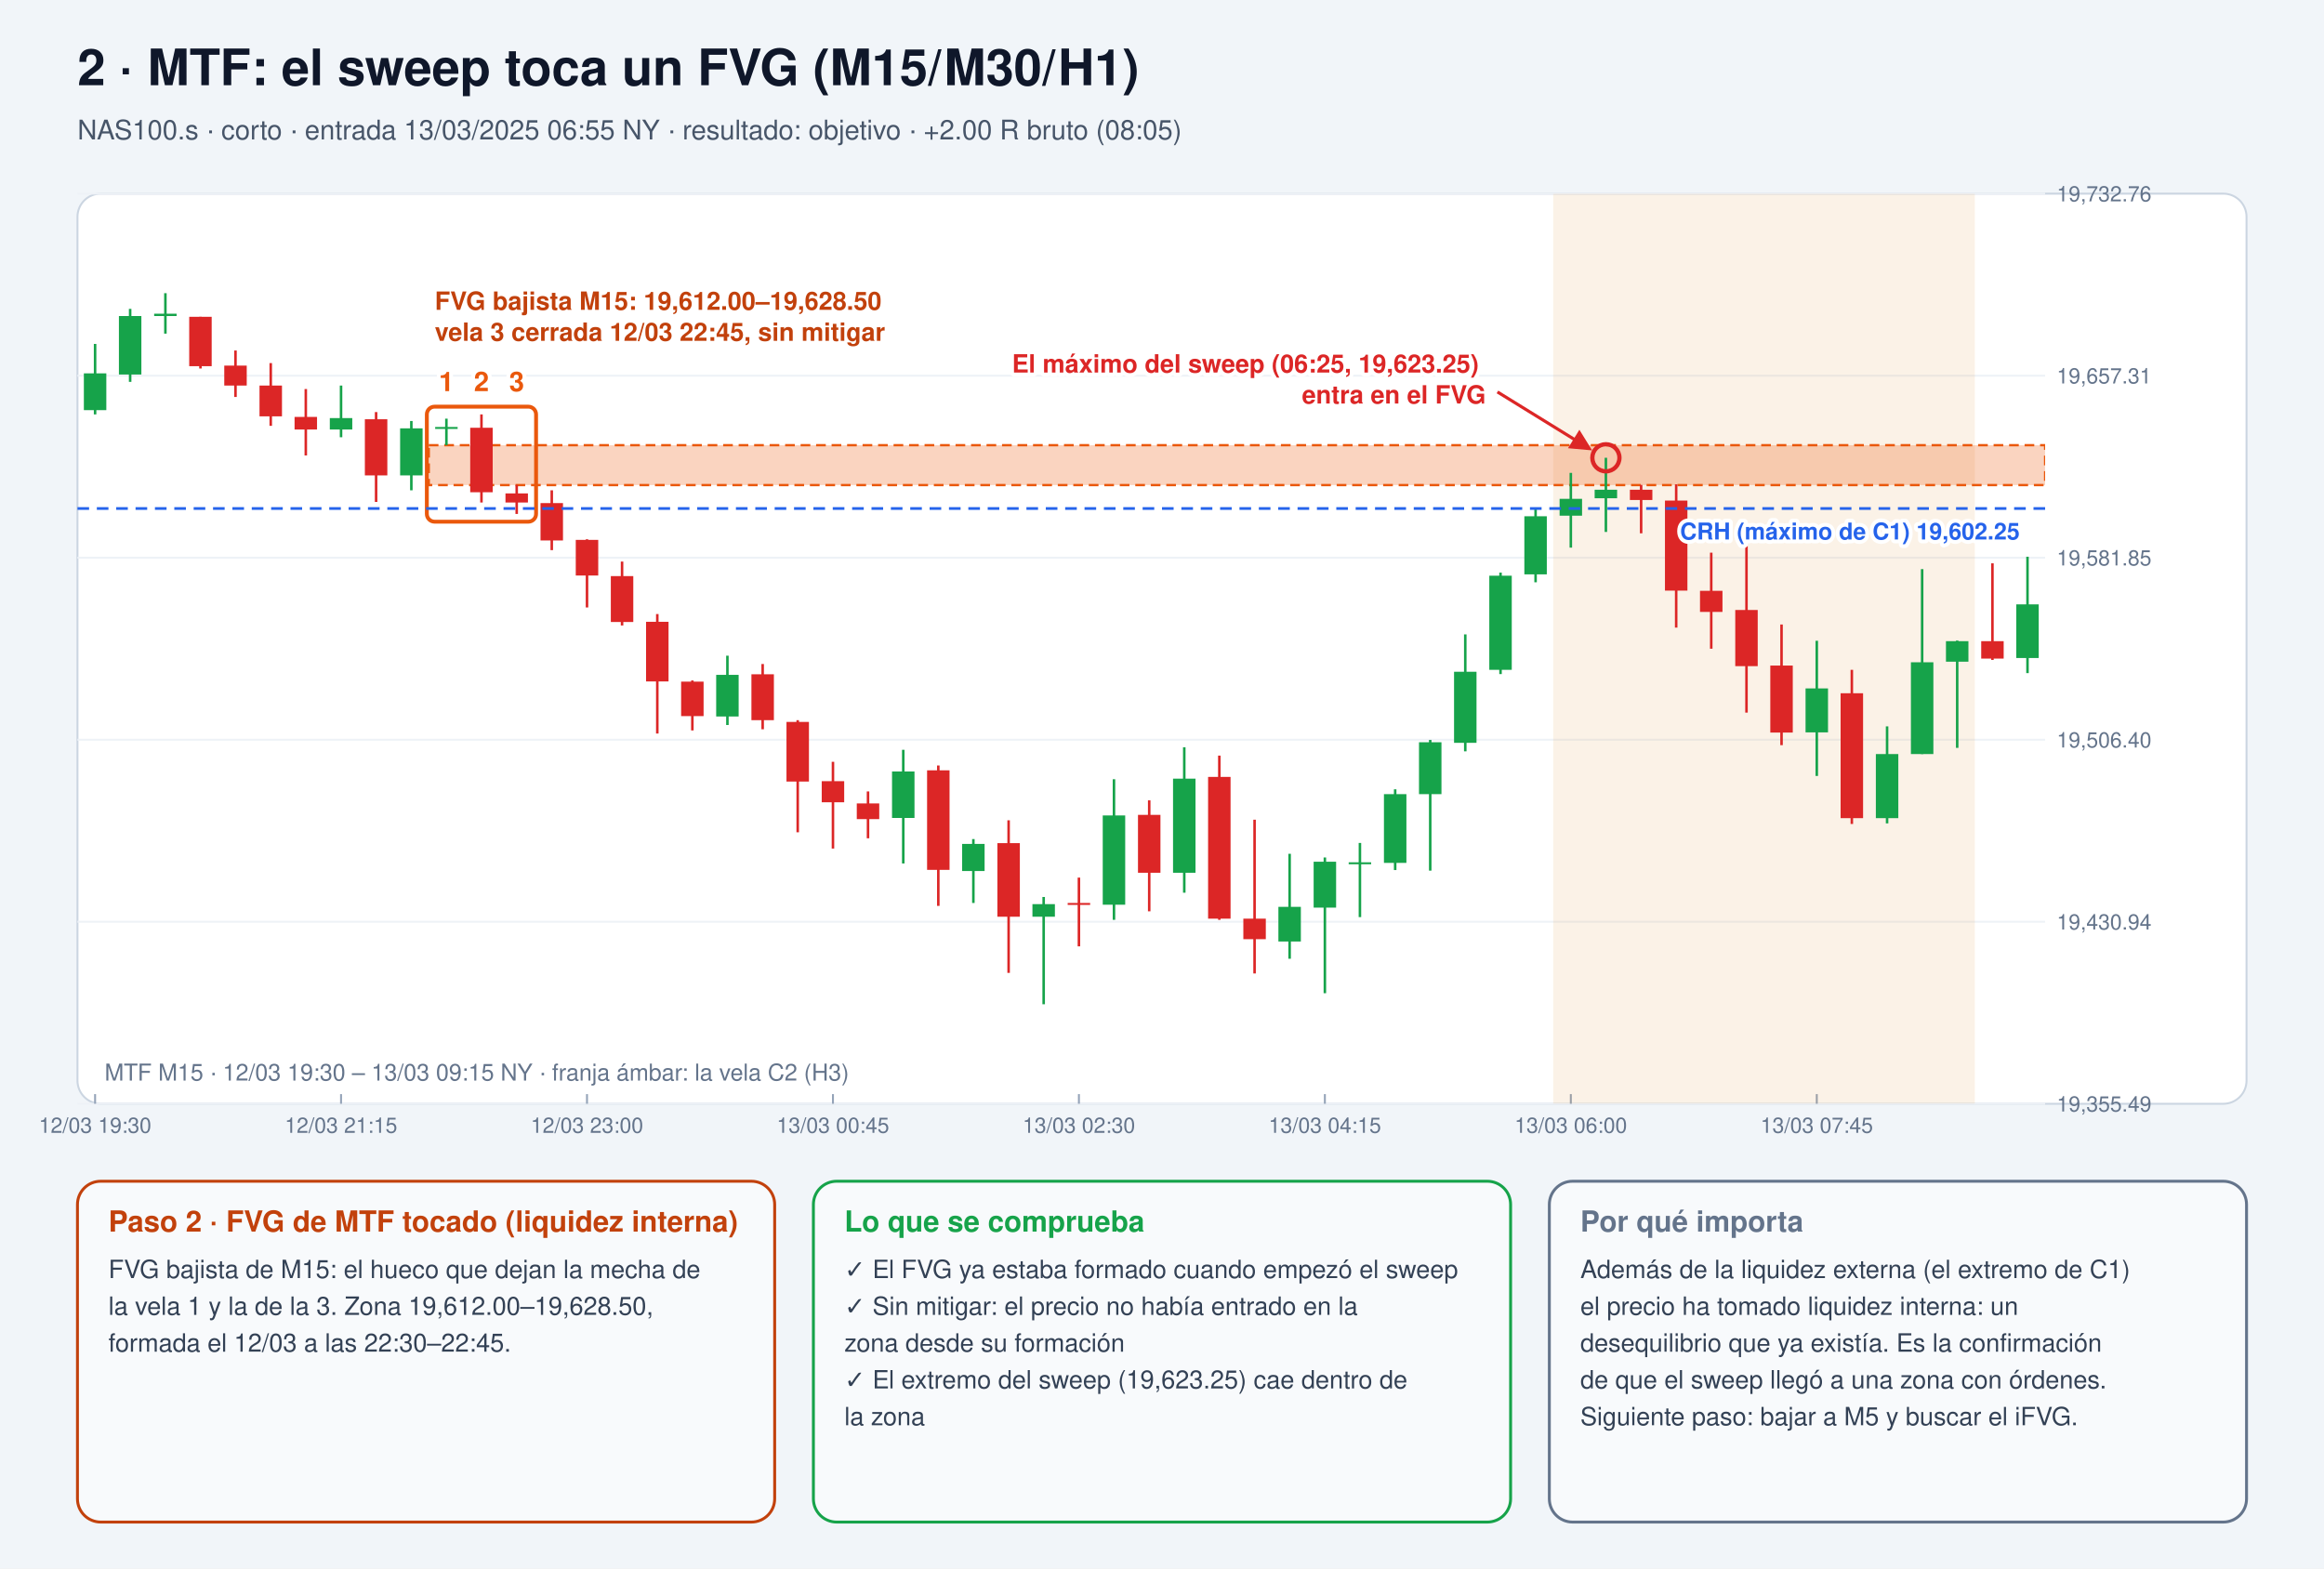
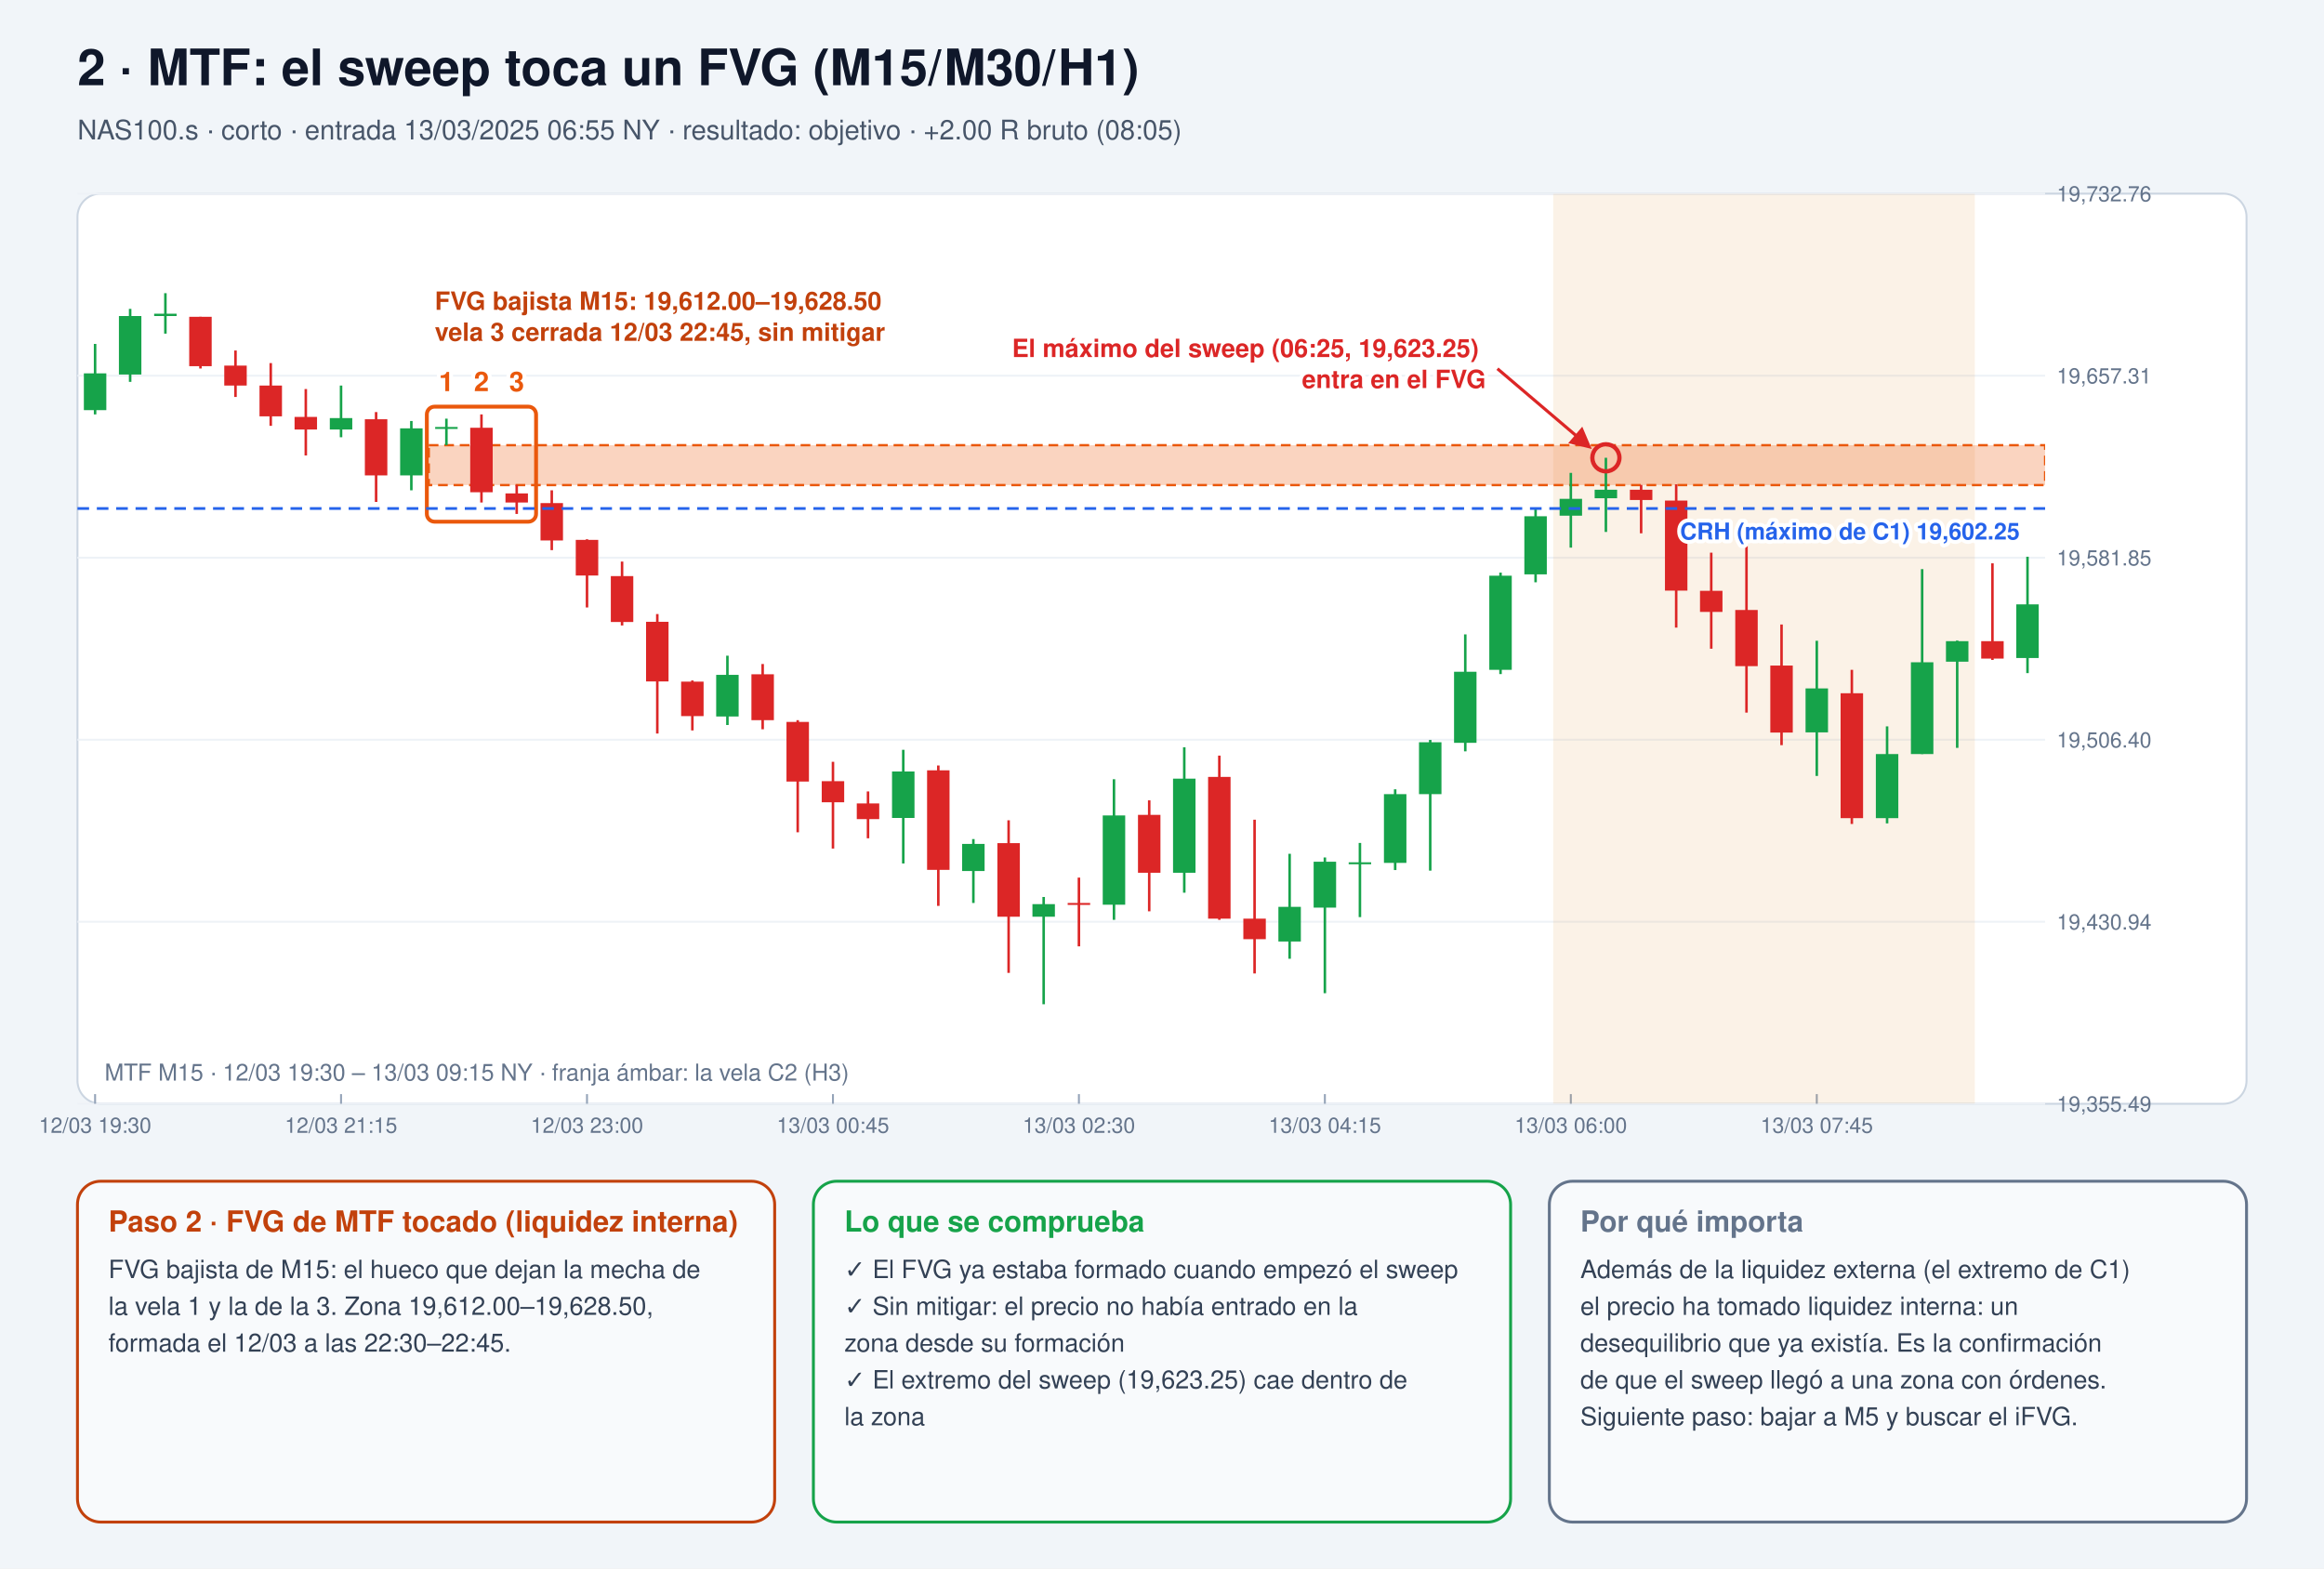
<svg xmlns="http://www.w3.org/2000/svg" viewBox="0 0 1200 810" width="1200" height="810" font-family="Segoe UI, Helvetica, Arial, sans-serif">
  <defs>
    <marker id="arr-16a34a" viewBox="0 0 10 10" refX="8" refY="5" markerWidth="7" markerHeight="7" orient="auto">
      <path d="M0 0 L10 5 L0 10 z" fill="#16a34a" />
    </marker>
    <marker id="arr-dc2626" viewBox="0 0 10 10" refX="8" refY="5" markerWidth="7" markerHeight="7" orient="auto">
      <path d="M0 0 L10 5 L0 10 z" fill="#dc2626" />
    </marker>
    <marker id="arr-2563eb" viewBox="0 0 10 10" refX="8" refY="5" markerWidth="7" markerHeight="7" orient="auto">
      <path d="M0 0 L10 5 L0 10 z" fill="#2563eb" />
    </marker>
    <marker id="arr-d97706" viewBox="0 0 10 10" refX="8" refY="5" markerWidth="7" markerHeight="7" orient="auto">
      <path d="M0 0 L10 5 L0 10 z" fill="#d97706" />
    </marker>
    <marker id="arr-7c3aed" viewBox="0 0 10 10" refX="8" refY="5" markerWidth="7" markerHeight="7" orient="auto">
      <path d="M0 0 L10 5 L0 10 z" fill="#7c3aed" />
    </marker>
    <marker id="arr-94a3b8" viewBox="0 0 10 10" refX="8" refY="5" markerWidth="7" markerHeight="7" orient="auto">
      <path d="M0 0 L10 5 L0 10 z" fill="#94a3b8" />
    </marker>
    <marker id="arr-64748b" viewBox="0 0 10 10" refX="8" refY="5" markerWidth="7" markerHeight="7" orient="auto">
      <path d="M0 0 L10 5 L0 10 z" fill="#64748b" />
    </marker>
    <marker id="arr-0f172a" viewBox="0 0 10 10" refX="8" refY="5" markerWidth="7" markerHeight="7" orient="auto">
      <path d="M0 0 L10 5 L0 10 z" fill="#0f172a" />
    </marker>
  </defs>
  <rect width="1200" height="810" fill="#f1f5f9" />
  <text x="40" y="44" font-size="26" font-weight="700" fill="#0f172a">2 · MTF: el sweep toca un FVG (M15/M30/H1)</text>
  <text x="40" y="72" font-size="14" fill="#475569">NAS100.s · corto · entrada 13/03/2025 06:55 NY · resultado: objetivo · +2.00 R bruto (08:05)</text>
  <rect x="40" y="100" width="1120" height="470" rx="12" fill="#fff" stroke="#cbd5e1" />
  <clipPath id="clip44215647">
    <rect x="40" y="100" width="1016" height="470" />
  </clipPath>
  <line x1="40" y1="570.0" x2="1056" y2="570.0" stroke="#eef2f7" />
  <text x="1062" y="574.0" font-size="11" fill="#64748b">19,355.49</text>
  <line x1="40" y1="476.0" x2="1056" y2="476.0" stroke="#eef2f7" />
  <text x="1062" y="480.0" font-size="11" fill="#64748b">19,430.94</text>
  <line x1="40" y1="382.0" x2="1056" y2="382.0" stroke="#eef2f7" />
  <text x="1062" y="386.0" font-size="11" fill="#64748b">19,506.40</text>
  <line x1="40" y1="288.0" x2="1056" y2="288.0" stroke="#eef2f7" />
  <text x="1062" y="292.0" font-size="11" fill="#64748b">19,581.85</text>
  <line x1="40" y1="194.0" x2="1056" y2="194.0" stroke="#eef2f7" />
  <text x="1062" y="198.0" font-size="11" fill="#64748b">19,657.31</text>
  <line x1="40" y1="100.0" x2="1056" y2="100.0" stroke="#eef2f7" />
  <text x="1062" y="104.0" font-size="11" fill="#64748b">19,732.76</text>
  <line x1="49.1" y1="565" x2="49.1" y2="570" stroke="#94a3b8" />
  <text x="49.1" y="585" font-size="11" fill="#64748b" text-anchor="middle">12/03 19:30</text>
  <line x1="176.1" y1="565" x2="176.1" y2="570" stroke="#94a3b8" />
  <text x="176.1" y="585" font-size="11" fill="#64748b" text-anchor="middle">12/03 21:15</text>
  <line x1="303.1" y1="565" x2="303.1" y2="570" stroke="#94a3b8" />
  <text x="303.1" y="585" font-size="11" fill="#64748b" text-anchor="middle">12/03 23:00</text>
  <line x1="430.1" y1="565" x2="430.1" y2="570" stroke="#94a3b8" />
  <text x="430.1" y="585" font-size="11" fill="#64748b" text-anchor="middle">13/03 00:45</text>
  <line x1="557.1" y1="565" x2="557.1" y2="570" stroke="#94a3b8" />
  <text x="557.1" y="585" font-size="11" fill="#64748b" text-anchor="middle">13/03 02:30</text>
  <line x1="684.1" y1="565" x2="684.1" y2="570" stroke="#94a3b8" />
  <text x="684.1" y="585" font-size="11" fill="#64748b" text-anchor="middle">13/03 04:15</text>
  <line x1="811.1" y1="565" x2="811.1" y2="570" stroke="#94a3b8" />
  <text x="811.1" y="585" font-size="11" fill="#64748b" text-anchor="middle">13/03 06:00</text>
  <line x1="938.1" y1="565" x2="938.1" y2="570" stroke="#94a3b8" />
  <text x="938.1" y="585" font-size="11" fill="#64748b" text-anchor="middle">13/03 07:45</text>
  <g clip-path="url(#clip44215647)">
    <rect x="802.0" y="100" width="217.7" height="470" fill="#d97706" opacity="0.1" />
  </g>
  <g clip-path="url(#clip44215647)">
    <rect x="221.4" y="229.9" width="834.6" height="20.6" fill="#ea580c" opacity="0.26" />
    <rect x="221.4" y="229.9" width="834.6" height="20.6" fill="none" stroke="#ea580c" stroke-width="1.2" stroke-dasharray="5 3" />
  </g>
  <g clip-path="url(#clip44215647)">
    <line x1="49.1" y1="177.6" x2="49.1" y2="214.0" stroke="#16a34a" stroke-width="1.3" />
    <rect x="43.3" y="192.8" width="11.6" height="19.0" fill="#16a34a" />
    <line x1="67.2" y1="159.5" x2="67.2" y2="197.2" stroke="#16a34a" stroke-width="1.3" />
    <rect x="61.4" y="163.2" width="11.6" height="30.2" fill="#16a34a" />
    <line x1="85.4" y1="151.4" x2="85.4" y2="172.3" stroke="#16a34a" stroke-width="1.3" />
    <rect x="79.6" y="162.0" width="11.6" height="1.2" fill="#16a34a" />
    <line x1="103.5" y1="163.6" x2="103.5" y2="190.3" stroke="#dc2626" stroke-width="1.3" />
    <rect x="97.7" y="163.6" width="11.6" height="25.5" fill="#dc2626" />
    <line x1="121.6" y1="181.0" x2="121.6" y2="205.0" stroke="#dc2626" stroke-width="1.3" />
    <rect x="115.8" y="188.8" width="11.6" height="10.3" fill="#dc2626" />
    <line x1="139.8" y1="187.5" x2="139.8" y2="219.9" stroke="#dc2626" stroke-width="1.3" />
    <rect x="134.0" y="199.1" width="11.6" height="15.9" fill="#dc2626" />
    <line x1="157.9" y1="200.9" x2="157.9" y2="235.2" stroke="#dc2626" stroke-width="1.3" />
    <rect x="152.1" y="215.3" width="11.6" height="6.5" fill="#dc2626" />
    <line x1="176.1" y1="199.1" x2="176.1" y2="225.8" stroke="#16a34a" stroke-width="1.3" />
    <rect x="170.3" y="215.9" width="11.6" height="5.9" fill="#16a34a" />
    <line x1="194.2" y1="212.8" x2="194.2" y2="259.2" stroke="#dc2626" stroke-width="1.3" />
    <rect x="188.4" y="216.5" width="11.6" height="29.0" fill="#dc2626" />
    <line x1="212.4" y1="217.4" x2="212.4" y2="253.2" stroke="#16a34a" stroke-width="1.3" />
    <rect x="206.6" y="221.2" width="11.6" height="24.3" fill="#16a34a" />
    <line x1="230.5" y1="216.2" x2="230.5" y2="229.9" stroke="#16a34a" stroke-width="1.3" />
    <rect x="224.7" y="220.5" width="11.6" height="1.0" fill="#16a34a" />
    <line x1="248.6" y1="214.0" x2="248.6" y2="259.5" stroke="#dc2626" stroke-width="1.3" />
    <rect x="242.8" y="220.9" width="11.6" height="33.3" fill="#dc2626" />
    <line x1="266.8" y1="250.4" x2="266.8" y2="265.4" stroke="#dc2626" stroke-width="1.3" />
    <rect x="261.0" y="254.8" width="11.6" height="4.7" fill="#dc2626" />
    <line x1="284.9" y1="253.2" x2="284.9" y2="284.1" stroke="#dc2626" stroke-width="1.3" />
    <rect x="279.1" y="259.8" width="11.6" height="19.3" fill="#dc2626" />
    <line x1="303.1" y1="278.5" x2="303.1" y2="313.7" stroke="#dc2626" stroke-width="1.3" />
    <rect x="297.3" y="278.8" width="11.6" height="18.4" fill="#dc2626" />
    <line x1="321.2" y1="290.0" x2="321.2" y2="323.0" stroke="#dc2626" stroke-width="1.3" />
    <rect x="315.4" y="297.5" width="11.6" height="23.7" fill="#dc2626" />
    <line x1="339.4" y1="317.1" x2="339.4" y2="378.8" stroke="#dc2626" stroke-width="1.3" />
    <rect x="333.6" y="321.1" width="11.6" height="30.8" fill="#dc2626" />
    <line x1="357.5" y1="351.4" x2="357.5" y2="377.2" stroke="#dc2626" stroke-width="1.3" />
    <rect x="351.7" y="352.0" width="11.6" height="17.8" fill="#dc2626" />
    <line x1="375.6" y1="338.6" x2="375.6" y2="374.4" stroke="#16a34a" stroke-width="1.3" />
    <rect x="369.8" y="348.5" width="11.6" height="21.5" fill="#16a34a" />
    <line x1="393.8" y1="342.9" x2="393.8" y2="376.6" stroke="#dc2626" stroke-width="1.3" />
    <rect x="388.0" y="348.2" width="11.6" height="23.7" fill="#dc2626" />
    <line x1="411.9" y1="371.9" x2="411.9" y2="429.8" stroke="#dc2626" stroke-width="1.3" />
    <rect x="406.1" y="372.8" width="11.6" height="30.8" fill="#dc2626" />
    <line x1="430.1" y1="393.4" x2="430.1" y2="438.2" stroke="#dc2626" stroke-width="1.3" />
    <rect x="424.3" y="403.4" width="11.6" height="10.9" fill="#dc2626" />
    <line x1="448.2" y1="408.7" x2="448.2" y2="432.9" stroke="#dc2626" stroke-width="1.3" />
    <rect x="442.4" y="414.9" width="11.6" height="8.1" fill="#dc2626" />
    <line x1="466.4" y1="387.2" x2="466.4" y2="445.9" stroke="#16a34a" stroke-width="1.3" />
    <rect x="460.6" y="398.4" width="11.6" height="24.0" fill="#16a34a" />
    <line x1="484.5" y1="395.3" x2="484.5" y2="467.8" stroke="#dc2626" stroke-width="1.3" />
    <rect x="478.7" y="397.8" width="11.6" height="51.4" fill="#dc2626" />
    <line x1="502.6" y1="433.3" x2="502.6" y2="466.3" stroke="#16a34a" stroke-width="1.3" />
    <rect x="496.8" y="435.8" width="11.6" height="14.0" fill="#16a34a" />
    <line x1="520.8" y1="423.6" x2="520.8" y2="502.4" stroke="#dc2626" stroke-width="1.3" />
    <rect x="515.0" y="435.4" width="11.6" height="38.0" fill="#dc2626" />
    <line x1="538.9" y1="463.2" x2="538.9" y2="518.6" stroke="#16a34a" stroke-width="1.3" />
    <rect x="533.1" y="466.9" width="11.6" height="6.5" fill="#16a34a" />
    <line x1="557.1" y1="453.2" x2="557.1" y2="488.7" stroke="#dc2626" stroke-width="1.3" />
    <rect x="551.3" y="466.3" width="11.6" height="1.0" fill="#dc2626" />
    <line x1="575.2" y1="402.4" x2="575.2" y2="475.0" stroke="#16a34a" stroke-width="1.3" />
    <rect x="569.4" y="421.1" width="11.6" height="46.1" fill="#16a34a" />
    <line x1="593.4" y1="413.3" x2="593.4" y2="470.6" stroke="#dc2626" stroke-width="1.3" />
    <rect x="587.6" y="420.8" width="11.6" height="29.9" fill="#dc2626" />
    <line x1="611.5" y1="385.9" x2="611.5" y2="461.0" stroke="#16a34a" stroke-width="1.3" />
    <rect x="605.7" y="402.1" width="11.6" height="48.6" fill="#16a34a" />
    <line x1="629.6" y1="390.2" x2="629.6" y2="475.0" stroke="#dc2626" stroke-width="1.3" />
    <rect x="623.8" y="401.2" width="11.6" height="73.2" fill="#dc2626" />
    <line x1="647.8" y1="423.3" x2="647.8" y2="502.7" stroke="#dc2626" stroke-width="1.3" />
    <rect x="642.0" y="474.4" width="11.6" height="10.6" fill="#dc2626" />
    <line x1="665.9" y1="440.9" x2="665.9" y2="495.1" stroke="#16a34a" stroke-width="1.3" />
    <rect x="660.1" y="468.3" width="11.6" height="17.9" fill="#16a34a" />
    <line x1="684.1" y1="442.8" x2="684.1" y2="512.9" stroke="#16a34a" stroke-width="1.3" />
    <rect x="678.3" y="445.0" width="11.6" height="23.7" fill="#16a34a" />
    <line x1="702.2" y1="435.3" x2="702.2" y2="473.6" stroke="#16a34a" stroke-width="1.3" />
    <rect x="696.4" y="445.3" width="11.6" height="1.0" fill="#16a34a" />
    <line x1="720.4" y1="407.6" x2="720.4" y2="449.3" stroke="#16a34a" stroke-width="1.3" />
    <rect x="714.6" y="410.1" width="11.6" height="35.5" fill="#16a34a" />
    <line x1="738.5" y1="382.1" x2="738.5" y2="449.6" stroke="#16a34a" stroke-width="1.3" />
    <rect x="732.7" y="383.3" width="11.6" height="26.8" fill="#16a34a" />
    <line x1="756.6" y1="327.6" x2="756.6" y2="388.0" stroke="#16a34a" stroke-width="1.3" />
    <rect x="750.8" y="346.9" width="11.6" height="36.7" fill="#16a34a" />
    <line x1="774.8" y1="295.7" x2="774.8" y2="348.1" stroke="#16a34a" stroke-width="1.3" />
    <rect x="769.0" y="297.3" width="11.6" height="48.6" fill="#16a34a" />
    <line x1="792.9" y1="262.6" x2="792.9" y2="300.7" stroke="#16a34a" stroke-width="1.3" />
    <rect x="787.1" y="266.6" width="11.6" height="30.0" fill="#16a34a" />
    <line x1="811.1" y1="244.2" x2="811.1" y2="282.8" stroke="#16a34a" stroke-width="1.3" />
    <rect x="805.3" y="257.6" width="11.6" height="8.7" fill="#16a34a" />
    <line x1="829.2" y1="236.4" x2="829.2" y2="274.7" stroke="#16a34a" stroke-width="1.3" />
    <rect x="823.4" y="252.9" width="11.6" height="4.4" fill="#16a34a" />
    <line x1="847.4" y1="250.4" x2="847.4" y2="275.4" stroke="#dc2626" stroke-width="1.3" />
    <rect x="841.6" y="252.9" width="11.6" height="5.3" fill="#dc2626" />
    <line x1="865.5" y1="250.1" x2="865.5" y2="324.1" stroke="#dc2626" stroke-width="1.3" />
    <rect x="859.7" y="258.5" width="11.6" height="46.5" fill="#dc2626" />
    <line x1="883.6" y1="285.4" x2="883.6" y2="335.0" stroke="#dc2626" stroke-width="1.3" />
    <rect x="877.8" y="305.1" width="11.6" height="10.9" fill="#dc2626" />
    <line x1="901.8" y1="282.0" x2="901.8" y2="368.0" stroke="#dc2626" stroke-width="1.3" />
    <rect x="896.0" y="315.0" width="11.6" height="29.0" fill="#dc2626" />
    <line x1="919.9" y1="322.5" x2="919.9" y2="384.8" stroke="#dc2626" stroke-width="1.3" />
    <rect x="914.1" y="343.7" width="11.6" height="34.6" fill="#dc2626" />
    <line x1="938.1" y1="330.9" x2="938.1" y2="400.7" stroke="#16a34a" stroke-width="1.3" />
    <rect x="932.3" y="355.5" width="11.6" height="22.7" fill="#16a34a" />
    <line x1="956.2" y1="345.9" x2="956.2" y2="425.5" stroke="#dc2626" stroke-width="1.3" />
    <rect x="950.4" y="358.0" width="11.6" height="64.5" fill="#dc2626" />
    <line x1="974.4" y1="375.1" x2="974.4" y2="425.2" stroke="#16a34a" stroke-width="1.3" />
    <rect x="968.6" y="389.4" width="11.6" height="33.1" fill="#16a34a" />
    <line x1="992.5" y1="293.9" x2="992.5" y2="389.4" stroke="#16a34a" stroke-width="1.3" />
    <rect x="986.7" y="342.0" width="11.6" height="47.4" fill="#16a34a" />
    <line x1="1010.6" y1="330.8" x2="1010.6" y2="386.2" stroke="#16a34a" stroke-width="1.3" />
    <rect x="1004.8" y="331.1" width="11.6" height="10.6" fill="#16a34a" />
    <line x1="1028.8" y1="290.9" x2="1028.8" y2="340.8" stroke="#dc2626" stroke-width="1.3" />
    <rect x="1023.0" y="331.1" width="11.6" height="9.0" fill="#dc2626" />
    <line x1="1046.9" y1="287.5" x2="1046.9" y2="347.6" stroke="#16a34a" stroke-width="1.3" />
    <rect x="1041.1" y="312.1" width="11.6" height="27.7" fill="#16a34a" />
  </g>
  <g clip-path="url(#clip44215647)">
    <rect x="220.4" y="210.0" width="56.4" height="59.4" rx="4" fill="none" stroke="#ea580c" stroke-width="2.0" />
  </g>
  <text x="230.5" y="202.0" font-size="14" font-weight="700" fill="#ea580c" text-anchor="middle" style="paint-order:stroke;stroke:#fff;stroke-width:4px;stroke-linejoin:round">
    <tspan x="230.5" dy="0">1</tspan>
  </text>
  <text x="248.6" y="202.0" font-size="14" font-weight="700" fill="#ea580c" text-anchor="middle" style="paint-order:stroke;stroke:#fff;stroke-width:4px;stroke-linejoin:round">
    <tspan x="248.6" dy="0">2</tspan>
  </text>
  <text x="266.8" y="202.0" font-size="14" font-weight="700" fill="#ea580c" text-anchor="middle" style="paint-order:stroke;stroke:#fff;stroke-width:4px;stroke-linejoin:round">
    <tspan x="266.8" dy="0">3</tspan>
  </text>
  <g clip-path="url(#clip44215647)">
    <line x1="40.0" y1="262.6" x2="1056.0" y2="262.6" stroke="#2563eb" stroke-width="1.4" stroke-dasharray="6 4" />
  </g>
  <text x="1042.9" y="278.6" font-size="12" font-weight="700" fill="#2563eb" text-anchor="end" style="paint-order:stroke;stroke:#fff;stroke-width:4px;stroke-linejoin:round">
    <tspan x="1042.9" dy="0">CRH (máximo de C1) 19,602.25</tspan>
  </text>
  <circle cx="829.2" cy="236.4" r="7" fill="none" stroke="#dc2626" stroke-width="2.2" />
  <text x="224.5" y="160.0" font-size="13" font-weight="700" fill="#c2410c" text-anchor="start" style="paint-order:stroke;stroke:#fff;stroke-width:4px;stroke-linejoin:round">
    <tspan x="224.5" dy="0">FVG bajista M15: 19,612.00–19,628.50</tspan>
    <tspan x="224.5" dy="16">vela 3 cerrada 12/03 22:45, sin mitigar</tspan>
  </text>
-   <line x1="773.2" y1="202.4" x2="820.2" y2="231.4" stroke="#dc2626" stroke-width="1.6" marker-end="url(#arr-dc2626)" />
-   <text x="767.2" y="192.4" font-size="13" font-weight="700" fill="#dc2626" text-anchor="end" style="paint-order:stroke;stroke:#fff;stroke-width:4px;stroke-linejoin:round">
+   <line x1="773.2" y1="190.4" x2="820.2" y2="230.4" stroke="#dc2626" stroke-width="1.6" marker-end="url(#arr-dc2626)" />
+   <text x="767.2" y="184.4" font-size="13" font-weight="700" fill="#dc2626" text-anchor="end" style="paint-order:stroke;stroke:#fff;stroke-width:4px;stroke-linejoin:round">
    <tspan x="767.2" dy="0">El máximo del sweep (06:25, 19,623.25)</tspan>
    <tspan x="767.2" dy="16">entra en el FVG</tspan>
  </text>
  <text x="54.0" y="558.0" font-size="12" font-weight="500" fill="#64748b" text-anchor="start" style="paint-order:stroke;stroke:#fff;stroke-width:4px;stroke-linejoin:round">
    <tspan x="54.0" dy="0">MTF M15 · 12/03 19:30 – 13/03 09:15 NY · franja ámbar: la vela C2 (H3)</tspan>
  </text>
  <rect x="40.0" y="610" width="360.0" height="176" rx="12" fill="#f8fafc" stroke="#c2410c" stroke-width="1.5" />
  <text x="56.0" y="636" font-size="15" font-weight="700" fill="#c2410c">Paso 2 · FVG de MTF tocado (liquidez interna)</text>
  <text x="56.0" y="660" font-size="13" fill="#334155">FVG bajista de M15: el hueco que dejan la mecha de</text>
  <text x="56.0" y="679" font-size="13" fill="#334155">la vela 1 y la de la 3. Zona 19,612.00–19,628.50,</text>
  <text x="56.0" y="698" font-size="13" fill="#334155">formada el 12/03 a las 22:30–22:45.</text>
  <rect x="420.0" y="610" width="360.0" height="176" rx="12" fill="#f8fafc" stroke="#16a34a" stroke-width="1.5" />
  <text x="436.0" y="636" font-size="15" font-weight="700" fill="#16a34a">Lo que se comprueba</text>
  <text x="436.0" y="660" font-size="13" fill="#334155">✓ El FVG ya estaba formado cuando empezó el sweep</text>
  <text x="436.0" y="679" font-size="13" fill="#334155">✓ Sin mitigar: el precio no había entrado en la</text>
  <text x="436.0" y="698" font-size="13" fill="#334155">zona desde su formación</text>
  <text x="436.0" y="717" font-size="13" fill="#334155">✓ El extremo del sweep (19,623.25) cae dentro de</text>
  <text x="436.0" y="736" font-size="13" fill="#334155">la zona</text>
  <rect x="800.0" y="610" width="360.0" height="176" rx="12" fill="#f8fafc" stroke="#64748b" stroke-width="1.5" />
  <text x="816.0" y="636" font-size="15" font-weight="700" fill="#64748b">Por qué importa</text>
  <text x="816.0" y="660" font-size="13" fill="#334155">Además de la liquidez externa (el extremo de C1)</text>
  <text x="816.0" y="679" font-size="13" fill="#334155">el precio ha tomado liquidez interna: un</text>
  <text x="816.0" y="698" font-size="13" fill="#334155">desequilibrio que ya existía. Es la confirmación</text>
  <text x="816.0" y="717" font-size="13" fill="#334155">de que el sweep llegó a una zona con órdenes.</text>
  <text x="816.0" y="736" font-size="13" fill="#334155">Siguiente paso: bajar a M5 y buscar el iFVG.</text>
</svg>
